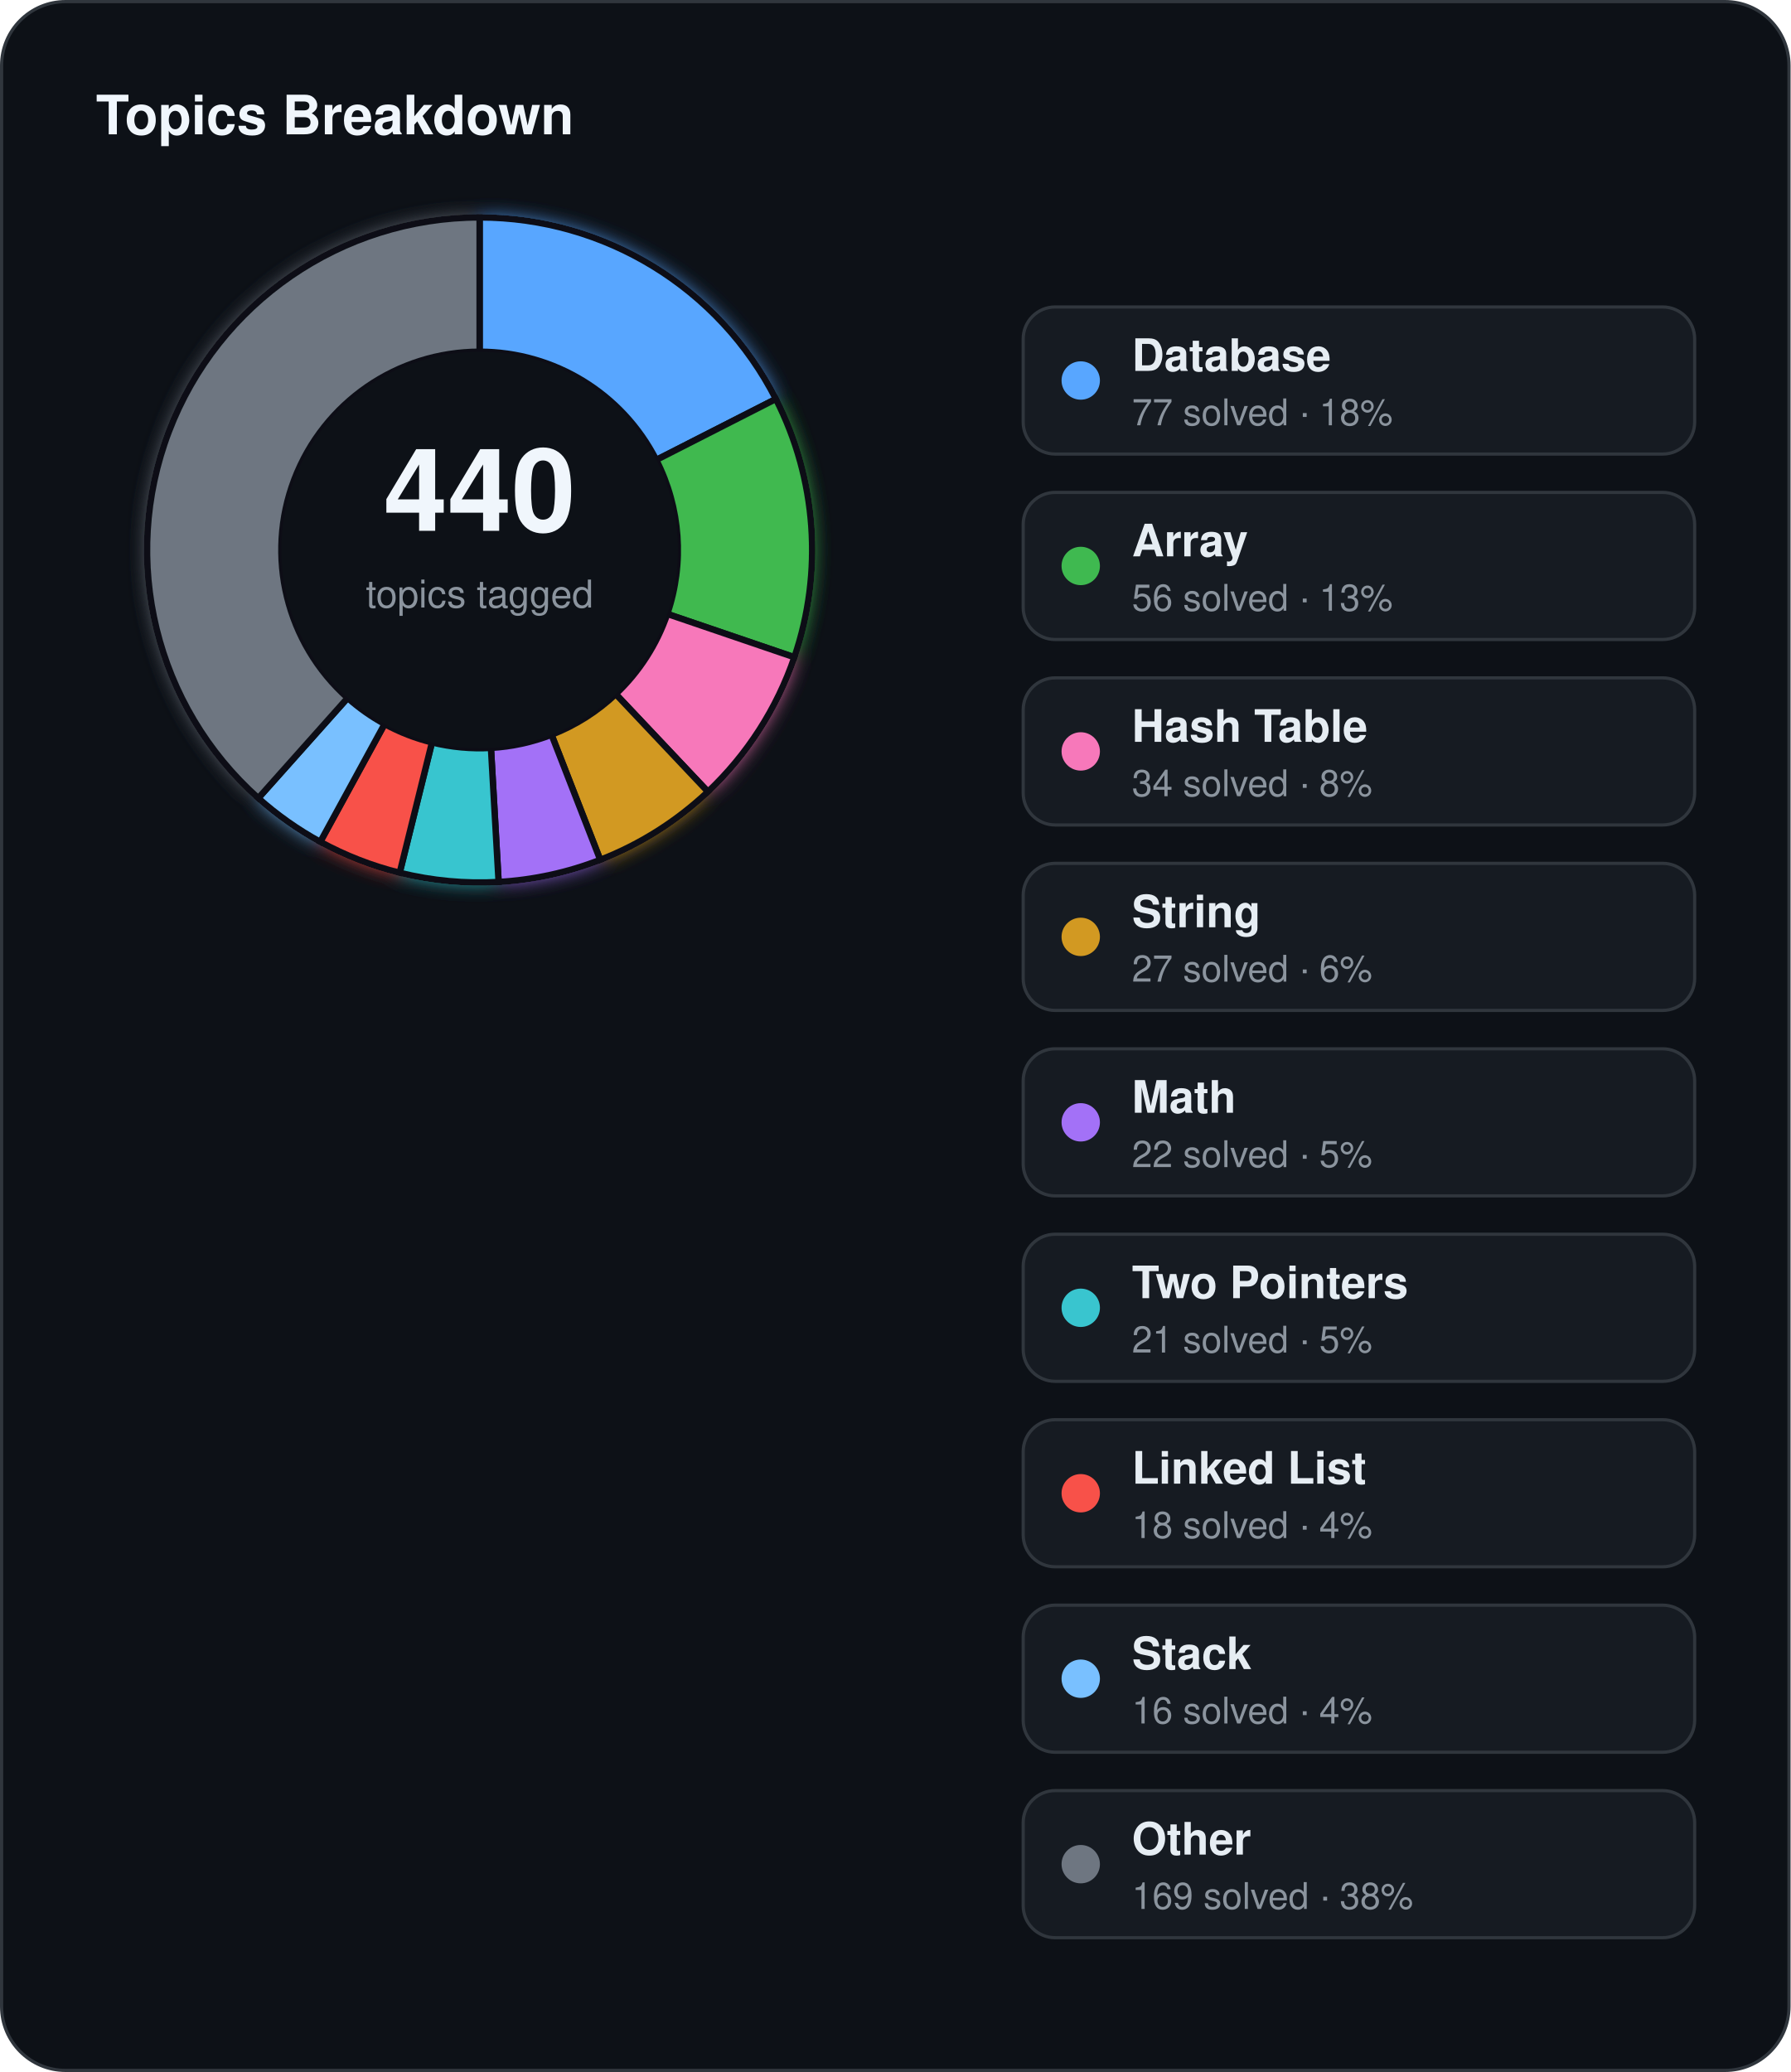
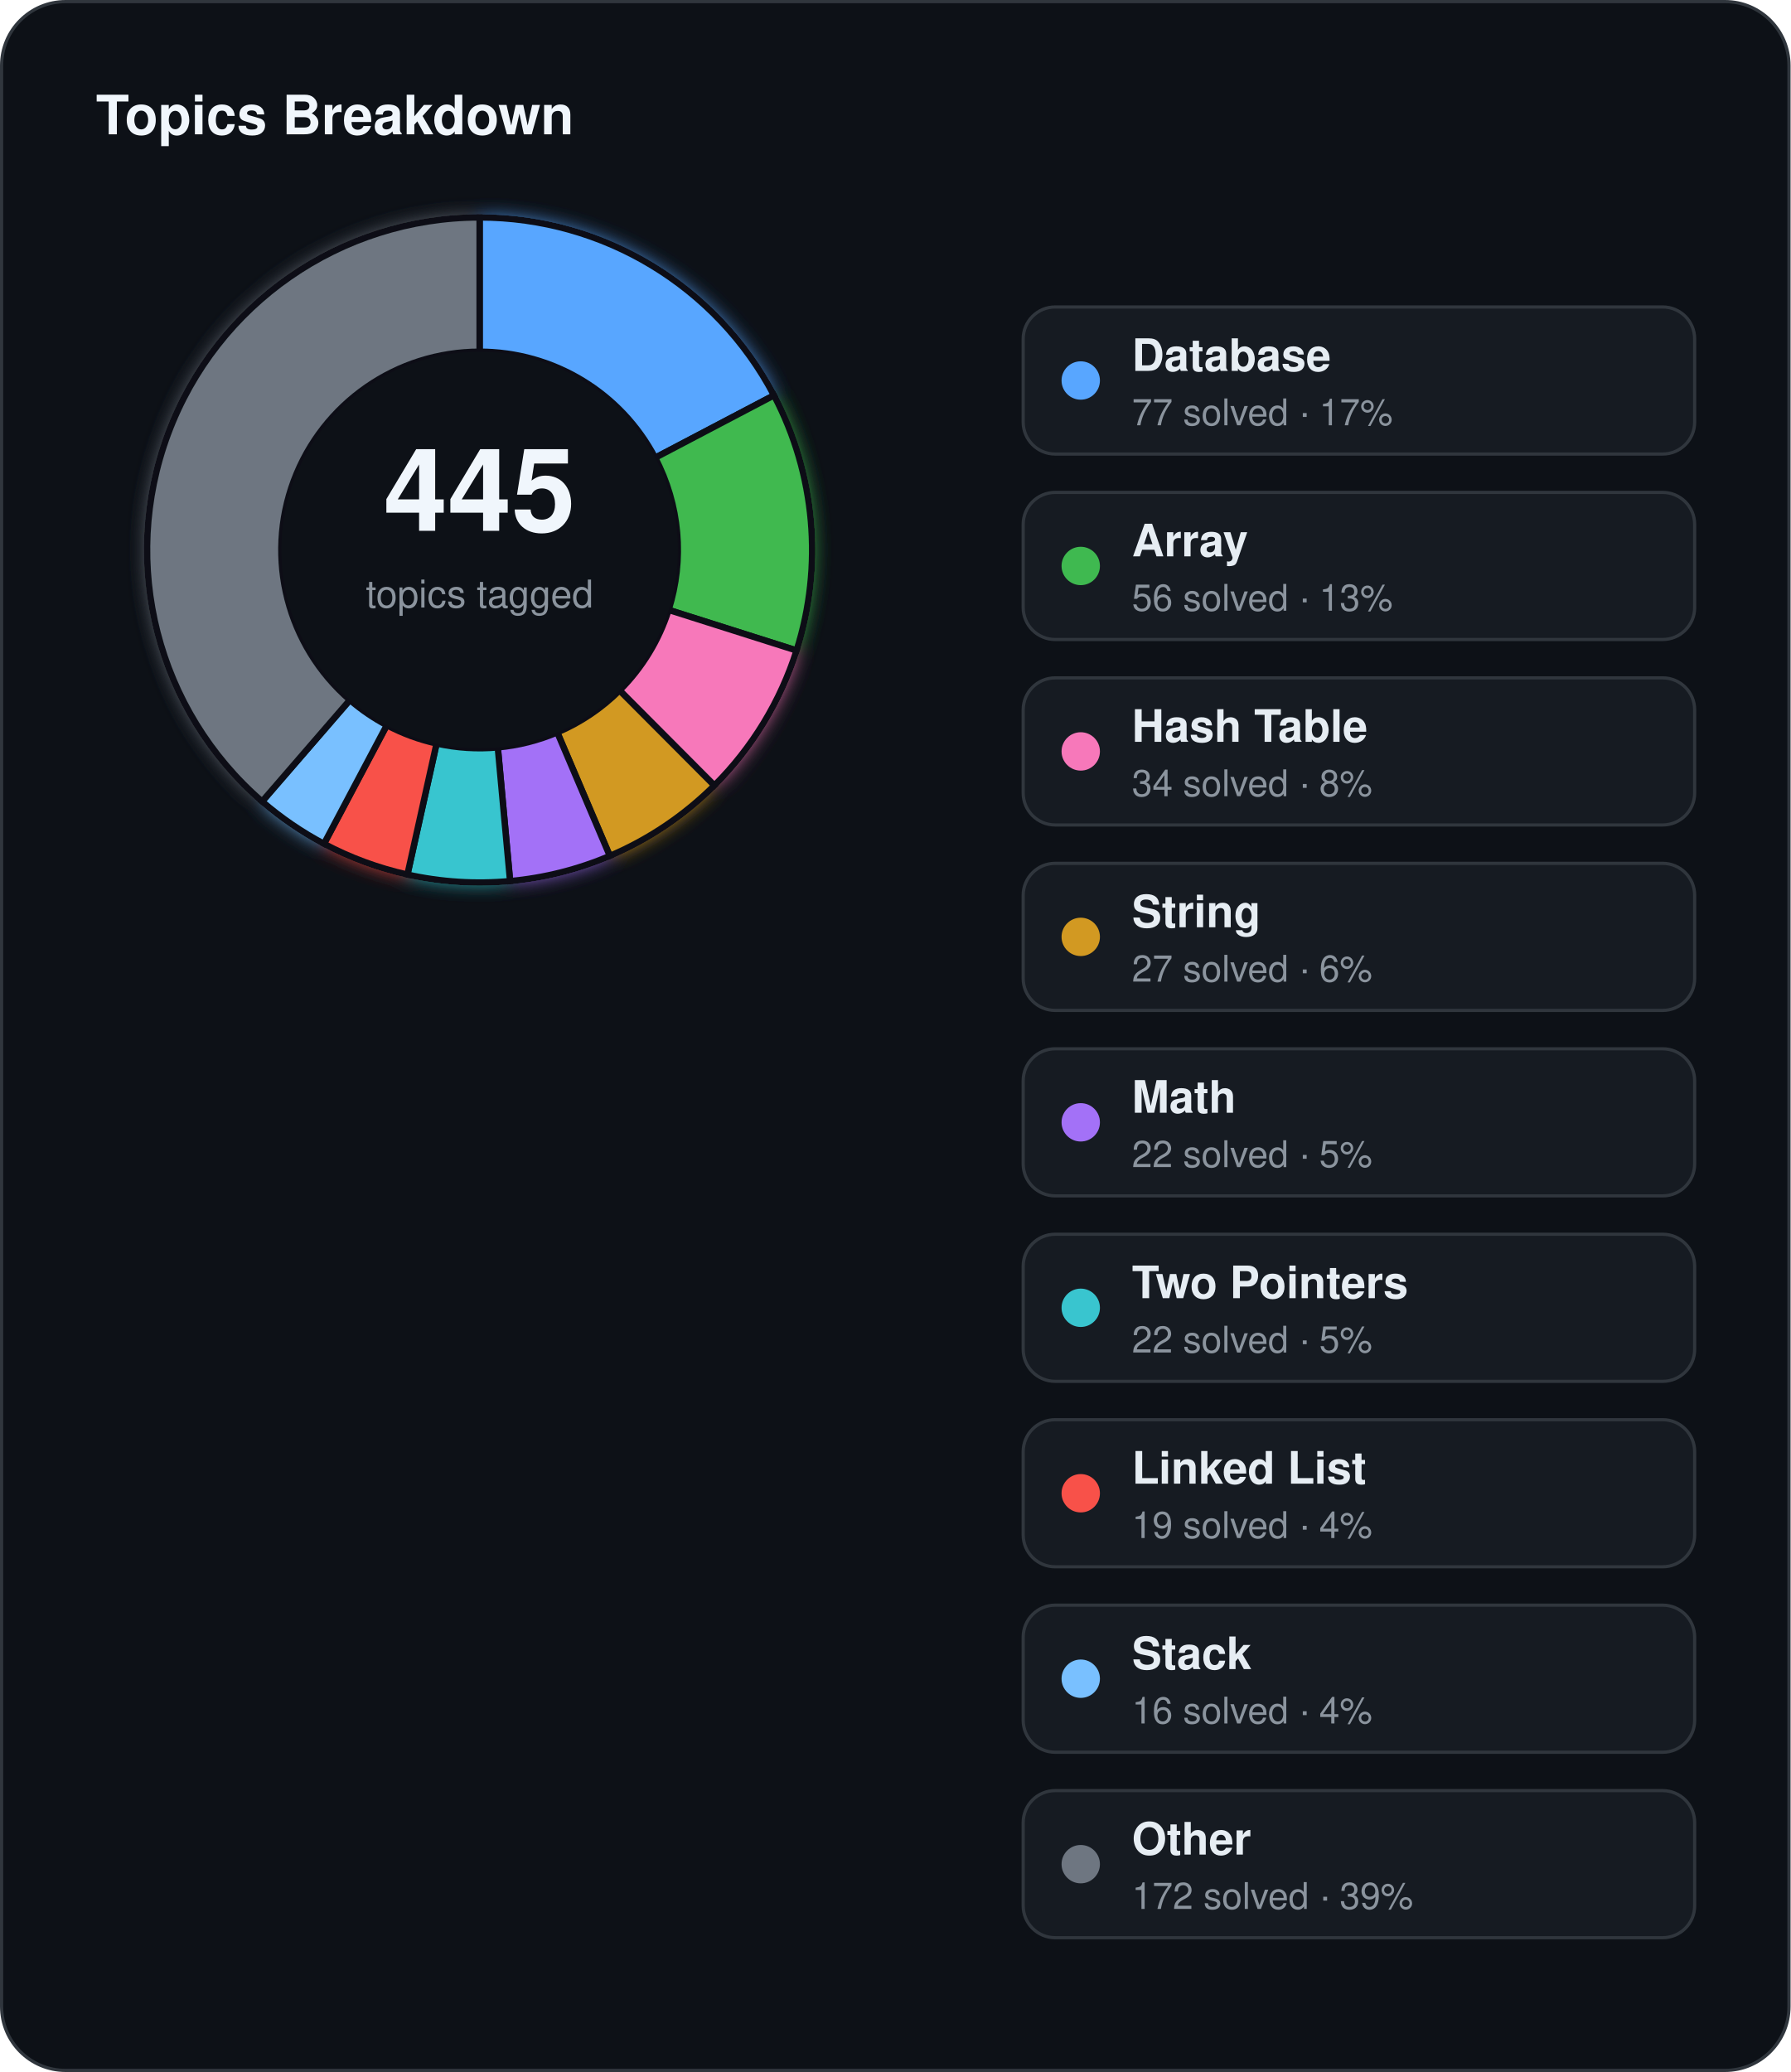
<svg xmlns="http://www.w3.org/2000/svg" width="560" height="648" viewBox="0 0 560 648">
  <defs>
    <filter id="topics-glow" x="-60%" y="-60%" width="220%" height="220%">
      <feGaussianBlur stdDeviation="3" result="blur" />
      <feMerge>
        <feMergeNode in="blur" />
        <feMergeNode in="SourceGraphic" />
      </feMerge>
    </filter>
  </defs>
  <rect x="0.5" y="0.5" width="559" height="647" rx="20" fill="#0d1117" stroke="#30363d" stroke-width="1" />
  <text x="30" y="42" fill="#f0f6fc" font-family="Segoe UI, Helvetica, Arial, sans-serif" font-size="17" font-weight="700">Topics Breakdown</text>
  <g filter="url(#topics-glow)">
-     <path d="M 150.00,68.00 A 104,104 0 0 1 242.66,124.78 L 205.24,143.85 A 62,62 0 0 0 150.00,110.00 Z" fill="#58a6ff" stroke="#0d1117" stroke-width="2" />
-     <path d="M 242.66,124.78 A 104,104 0 0 1 248.44,205.55 L 208.69,192.00 A 62,62 0 0 0 205.24,143.85 Z" fill="#3fb950" stroke="#0d1117" stroke-width="2" />
-     <path d="M 248.44,205.55 A 104,104 0 0 1 221.41,247.61 L 192.57,217.07 A 62,62 0 0 0 208.69,192.00 Z" fill="#f778ba" stroke="#0d1117" stroke-width="2" />
-     <path d="M 221.41,247.61 A 104,104 0 0 1 187.73,268.91 L 172.49,229.78 A 62,62 0 0 0 192.57,217.07 Z" fill="#d29922" stroke="#0d1117" stroke-width="2" />
-     <path d="M 187.73,268.91 A 104,104 0 0 1 155.94,275.83 L 153.54,233.90 A 62,62 0 0 0 172.49,229.78 Z" fill="#a371f7" stroke="#0d1117" stroke-width="2" />
-     <path d="M 155.94,275.83 A 104,104 0 0 1 125.00,272.95 L 135.10,232.18 A 62,62 0 0 0 153.54,233.90 Z" fill="#39c5cf" stroke="#0d1117" stroke-width="2" />
-     <path d="M 125.00,272.95 A 104,104 0 0 1 100.16,263.28 L 120.29,226.42 A 62,62 0 0 0 135.10,232.18 Z" fill="#f85149" stroke="#0d1117" stroke-width="2" />
-     <path d="M 100.16,263.28 A 104,104 0 0 1 80.78,249.62 L 108.73,218.27 A 62,62 0 0 0 120.29,226.42 Z" fill="#79c0ff" stroke="#0d1117" stroke-width="2" />
-     <path d="M 80.78,249.62 A 104,104 0 0 1 150.00,68.00 L 150.00,110.00 A 62,62 0 0 0 108.73,218.27 Z" fill="#6e7681" stroke="#0d1117" stroke-width="2" />
+     <path d="M 150.00,68.00 A 104,104 0 0 1 242.07,123.64 L 204.89,143.17 A 62,62 0 0 0 150.00,110.00 Z" fill="#58a6ff" stroke="#0d1117" stroke-width="2" />
+     <path d="M 242.07,123.64 A 104,104 0 0 1 249.13,203.44 L 209.10,190.74 A 62,62 0 0 0 204.89,143.17 Z" fill="#3fb950" stroke="#0d1117" stroke-width="2" />
+     <path d="M 249.13,203.44 A 104,104 0 0 1 223.41,245.67 L 193.76,215.92 A 62,62 0 0 0 209.10,190.74 Z" fill="#f778ba" stroke="#0d1117" stroke-width="2" />
+     <path d="M 223.41,245.67 A 104,104 0 0 1 190.73,267.69 L 174.28,229.05 A 62,62 0 0 0 193.76,215.92 Z" fill="#d29922" stroke="#0d1117" stroke-width="2" />
+     <path d="M 190.73,267.69 A 104,104 0 0 1 159.53,275.56 L 155.68,233.74 A 62,62 0 0 0 174.28,229.05 Z" fill="#a371f7" stroke="#0d1117" stroke-width="2" />
+     <path d="M 159.53,275.56 A 104,104 0 0 1 127.42,273.52 L 136.54,232.52 A 62,62 0 0 0 155.68,233.74 Z" fill="#39c5cf" stroke="#0d1117" stroke-width="2" />
+     <path d="M 127.42,273.52 A 104,104 0 0 1 101.32,263.90 L 120.98,226.79 A 62,62 0 0 0 136.54,232.52 Z" fill="#f85149" stroke="#0d1117" stroke-width="2" />
+     <path d="M 101.32,263.90 A 104,104 0 0 1 81.97,250.66 L 109.44,218.90 A 62,62 0 0 0 120.98,226.79 Z" fill="#79c0ff" stroke="#0d1117" stroke-width="2" />
+     <path d="M 81.97,250.66 A 104,104 0 0 1 150.00,68.00 L 150.00,110.00 A 62,62 0 0 0 109.44,218.90 Z" fill="#6e7681" stroke="#0d1117" stroke-width="2" />
  </g>
  <circle cx="150" cy="172" r="62" fill="#0d1117" />
-   <text x="150" y="166" text-anchor="middle" fill="#f0f6fc" font-family="Segoe UI, Helvetica, Arial, sans-serif" font-size="36" font-weight="700">440</text>
+   <text x="150" y="166" text-anchor="middle" fill="#f0f6fc" font-family="Segoe UI, Helvetica, Arial, sans-serif" font-size="36" font-weight="700">445</text>
  <text x="150" y="190" text-anchor="middle" fill="#8b949e" font-family="Segoe UI, Helvetica, Arial, sans-serif" font-size="12">topics tagged</text>
  <rect x="320" y="96" width="210" height="46" rx="10" fill="#161b22" stroke="#30363d" stroke-width="1" />
  <circle cx="338" cy="119" r="6" fill="#58a6ff" />
  <text x="354" y="116" fill="#e6edf3" font-family="Segoe UI, Helvetica, Arial, sans-serif" font-size="14" font-weight="600">Database</text>
-   <text x="354" y="133" fill="#8b949e" font-family="Segoe UI, Helvetica, Arial, sans-serif" font-size="11.5">77 solved · 18%</text>
+   <text x="354" y="133" fill="#8b949e" font-family="Segoe UI, Helvetica, Arial, sans-serif" font-size="11.5">77 solved · 17%</text>
  <rect x="320" y="154" width="210" height="46" rx="10" fill="#161b22" stroke="#30363d" stroke-width="1" />
  <circle cx="338" cy="177" r="6" fill="#3fb950" />
  <text x="354" y="174" fill="#e6edf3" font-family="Segoe UI, Helvetica, Arial, sans-serif" font-size="14" font-weight="600">Array</text>
  <text x="354" y="191" fill="#8b949e" font-family="Segoe UI, Helvetica, Arial, sans-serif" font-size="11.5">56 solved · 13%</text>
  <rect x="320" y="212" width="210" height="46" rx="10" fill="#161b22" stroke="#30363d" stroke-width="1" />
  <circle cx="338" cy="235" r="6" fill="#f778ba" />
  <text x="354" y="232" fill="#e6edf3" font-family="Segoe UI, Helvetica, Arial, sans-serif" font-size="14" font-weight="600">Hash Table</text>
  <text x="354" y="249" fill="#8b949e" font-family="Segoe UI, Helvetica, Arial, sans-serif" font-size="11.5">34 solved · 8%</text>
  <rect x="320" y="270" width="210" height="46" rx="10" fill="#161b22" stroke="#30363d" stroke-width="1" />
  <circle cx="338" cy="293" r="6" fill="#d29922" />
  <text x="354" y="290" fill="#e6edf3" font-family="Segoe UI, Helvetica, Arial, sans-serif" font-size="14" font-weight="600">String</text>
  <text x="354" y="307" fill="#8b949e" font-family="Segoe UI, Helvetica, Arial, sans-serif" font-size="11.5">27 solved · 6%</text>
  <rect x="320" y="328" width="210" height="46" rx="10" fill="#161b22" stroke="#30363d" stroke-width="1" />
  <circle cx="338" cy="351" r="6" fill="#a371f7" />
  <text x="354" y="348" fill="#e6edf3" font-family="Segoe UI, Helvetica, Arial, sans-serif" font-size="14" font-weight="600">Math</text>
  <text x="354" y="365" fill="#8b949e" font-family="Segoe UI, Helvetica, Arial, sans-serif" font-size="11.5">22 solved · 5%</text>
  <rect x="320" y="386" width="210" height="46" rx="10" fill="#161b22" stroke="#30363d" stroke-width="1" />
  <circle cx="338" cy="409" r="6" fill="#39c5cf" />
  <text x="354" y="406" fill="#e6edf3" font-family="Segoe UI, Helvetica, Arial, sans-serif" font-size="14" font-weight="600">Two Pointers</text>
-   <text x="354" y="423" fill="#8b949e" font-family="Segoe UI, Helvetica, Arial, sans-serif" font-size="11.5">21 solved · 5%</text>
+   <text x="354" y="423" fill="#8b949e" font-family="Segoe UI, Helvetica, Arial, sans-serif" font-size="11.5">22 solved · 5%</text>
  <rect x="320" y="444" width="210" height="46" rx="10" fill="#161b22" stroke="#30363d" stroke-width="1" />
  <circle cx="338" cy="467" r="6" fill="#f85149" />
  <text x="354" y="464" fill="#e6edf3" font-family="Segoe UI, Helvetica, Arial, sans-serif" font-size="14" font-weight="600">Linked List</text>
-   <text x="354" y="481" fill="#8b949e" font-family="Segoe UI, Helvetica, Arial, sans-serif" font-size="11.5">18 solved · 4%</text>
+   <text x="354" y="481" fill="#8b949e" font-family="Segoe UI, Helvetica, Arial, sans-serif" font-size="11.5">19 solved · 4%</text>
  <rect x="320" y="502" width="210" height="46" rx="10" fill="#161b22" stroke="#30363d" stroke-width="1" />
  <circle cx="338" cy="525" r="6" fill="#79c0ff" />
  <text x="354" y="522" fill="#e6edf3" font-family="Segoe UI, Helvetica, Arial, sans-serif" font-size="14" font-weight="600">Stack</text>
  <text x="354" y="539" fill="#8b949e" font-family="Segoe UI, Helvetica, Arial, sans-serif" font-size="11.5">16 solved · 4%</text>
  <rect x="320" y="560" width="210" height="46" rx="10" fill="#161b22" stroke="#30363d" stroke-width="1" />
  <circle cx="338" cy="583" r="6" fill="#6e7681" />
  <text x="354" y="580" fill="#e6edf3" font-family="Segoe UI, Helvetica, Arial, sans-serif" font-size="14" font-weight="600">Other</text>
-   <text x="354" y="597" fill="#8b949e" font-family="Segoe UI, Helvetica, Arial, sans-serif" font-size="11.5">169 solved · 38%</text>
+   <text x="354" y="597" fill="#8b949e" font-family="Segoe UI, Helvetica, Arial, sans-serif" font-size="11.5">172 solved · 39%</text>
</svg>
